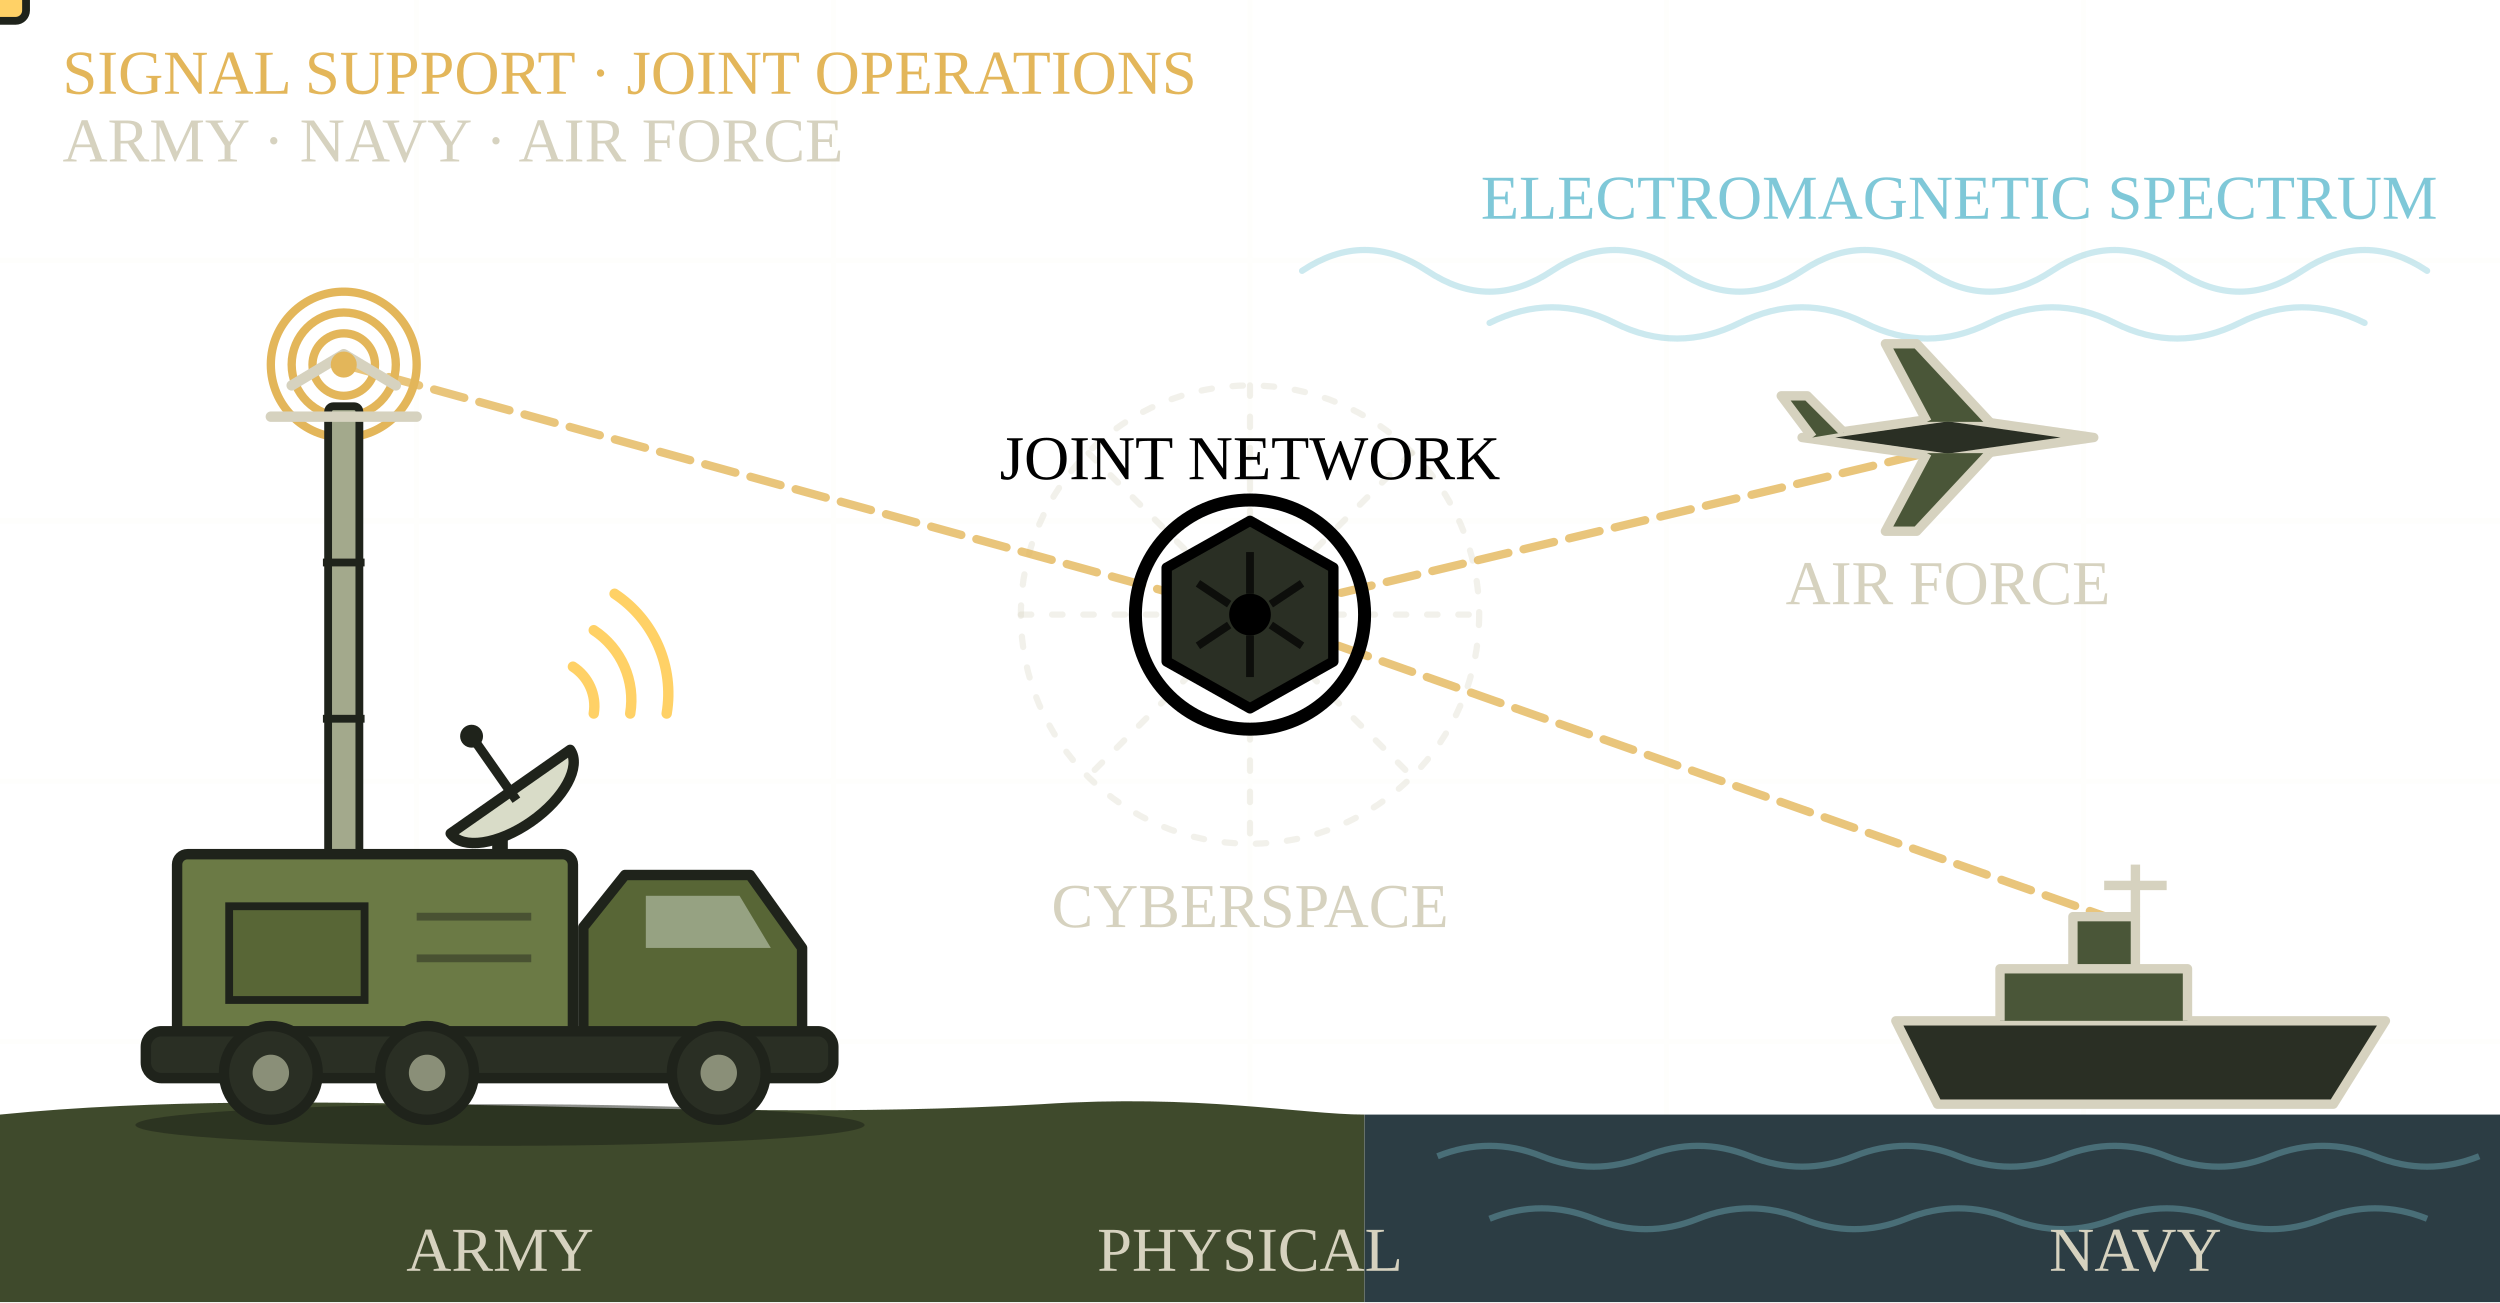
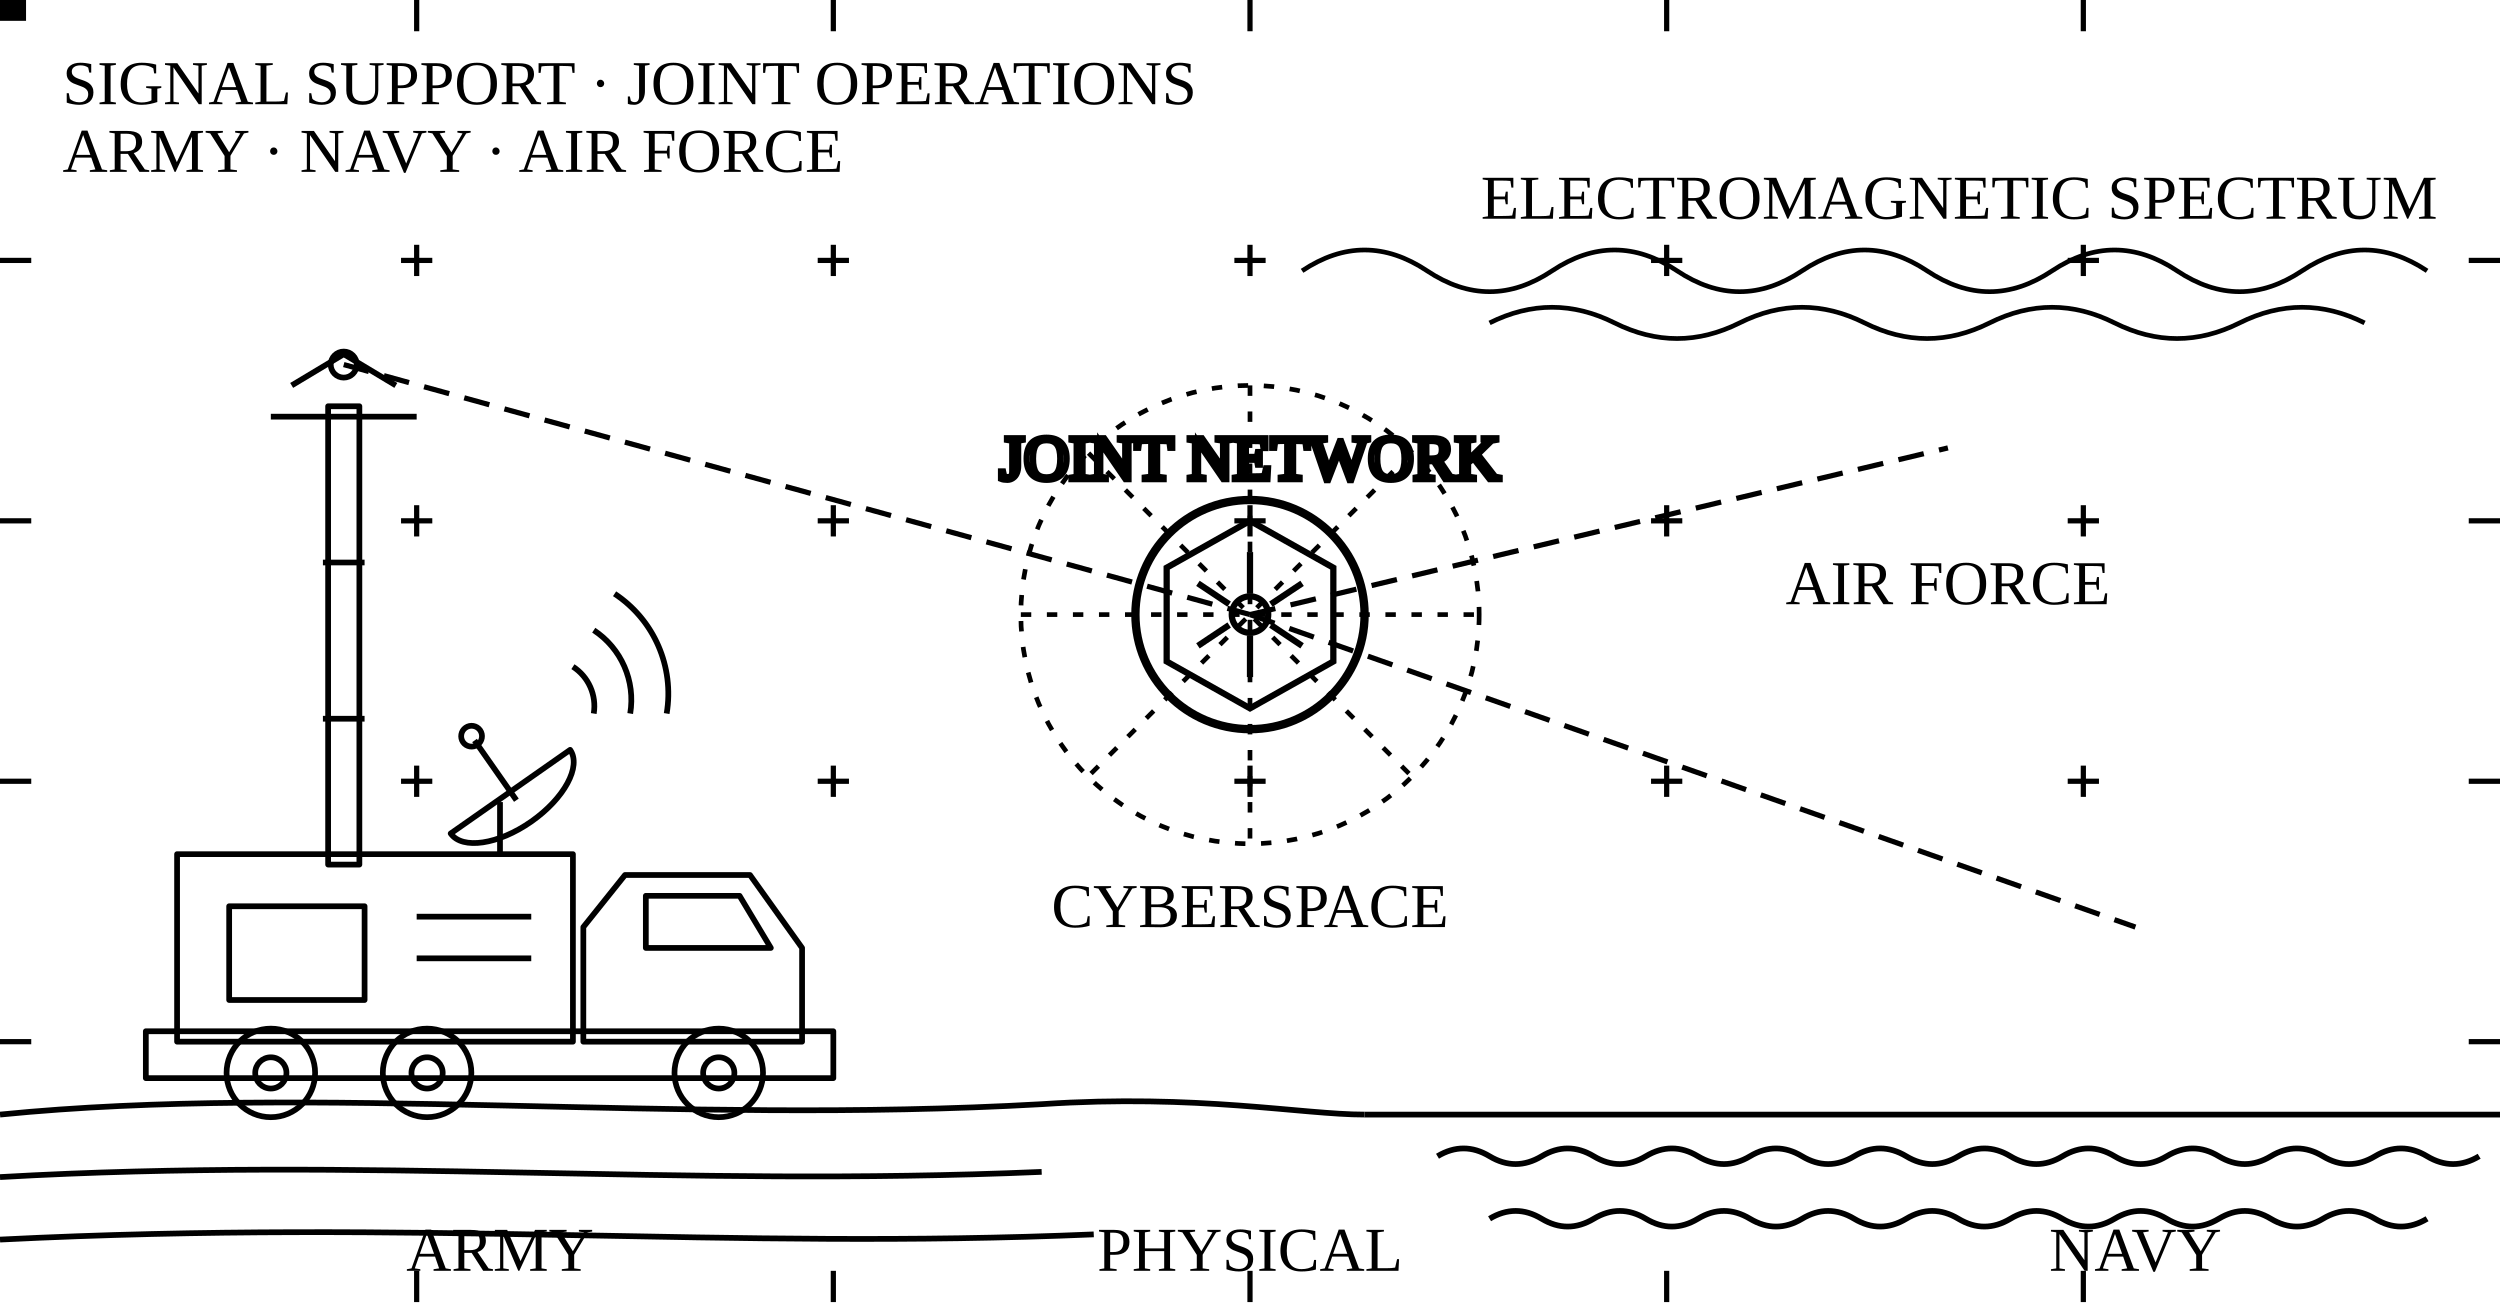
<svg viewBox="0 0 480 250" aria-hidden="true" focusable="false">
-   <path d="M0 50H480M0 100H480M0 150H480M0 200H480M80 0V250M160 0V250M240 0V250M320 0V250M400 0V250" fill="none" stroke="#f3efdf" stroke-opacity="0.08" stroke-width="1" />
-   <text x="12" y="18" fill="#e3b65a">SIGNAL SUPPORT · JOINT OPERATIONS</text>
-   <text x="12" y="31" fill="#d6d2bf">ARMY · NAVY · AIR FORCE</text>
-   <g class="env-band env-spectrum" fill="none" stroke="#7fc8d8" stroke-opacity="0.4" stroke-width="1.2" stroke-linecap="round">
+   <g class="plate-grid" fill="none" stroke="currentColor">
+     <path class="grid-cross" d="M77 50h6M80 47v6M157 50h6M160 47v6M237 50h6M240 47v6M317 50h6M320 47v6M397 50h6M400 47v6M77 100h6M80 97v6M157 100h6M160 97v6M237 100h6M240 97v6M317 100h6M320 97v6M397 100h6M400 97v6M77 150h6M80 147v6M157 150h6M160 147v6M237 150h6M240 147v6M317 150h6M320 147v6M397 150h6M400 147v6" />
+     <path class="thin" d="M80 0v6M160 0v6M240 0v6M320 0v6M400 0v6M80 244v6M160 244v6M240 244v6M320 244v6M400 244v6M0 50h6M0 100h6M0 150h6M0 200h6M474 50h6M474 100h6M474 150h6M474 200h6" />
+   </g>
+   <text class="t-title" x="12" y="20">SIGNAL SUPPORT · JOINT OPERATIONS</text>
+   <text class="t-mute" x="12" y="33">ARMY · NAVY · AIR FORCE</text>
+   <g class="env-band env-spectrum" fill="none" stroke="currentColor" stroke-width="0.9">
    <path d="M250 52Q262 44 274 52T298 52T322 52T346 52T370 52T394 52T418 52T442 52T466 52" />
-     <path d="M286 62Q298 56 310 62T334 62T358 62T382 62T406 62T430 62T454 62" />
+     <path class="faint" d="M286 62Q298 56 310 62T334 62T358 62T382 62T406 62T430 62T454 62" />
  </g>
-   <text x="468" y="42" fill="#7fc8d8" text-anchor="end">ELECTROMAGNETIC SPECTRUM</text>
-   <g class="env-band env-cyberspace" fill="none" stroke="#d6d2bf" stroke-opacity="0.32" stroke-width="1.2" stroke-dasharray="2 4" stroke-linecap="round">
+   <text class="t-mute" x="468" y="42" text-anchor="end">ELECTROMAGNETIC SPECTRUM</text>
+   <g class="env-band env-cyberspace" fill="none" stroke="currentColor" stroke-width="0.9" stroke-dasharray="2 3">
    <circle cx="240" cy="118" r="44" />
-     <path d="M196 118H284M240 74V162M209 87L271 149M271 87L209 149" />
+     <path class="faint" d="M196 118H284M240 74V162M209 87L271 149M271 87L209 149" />
  </g>
-   <text x="240" y="178" fill="#d6d2bf" text-anchor="middle">CYBERSPACE</text>
-   <path class="hill env-band env-physical" d="M0 214C60 208 130 216 200 212C230 210 250 214 262 214V250H0Z" fill="#3f4a2c" />
-   <path class="sea env-band env-physical" d="M262 214H480V250H262Z" fill="#2c3d44" />
-   <path d="M276 222Q286 218 296 222T316 222T336 222T356 222T376 222T396 222T416 222T436 222T456 222T476 222M286 234Q296 230 306 234T326 234T346 234T366 234T386 234T406 234T426 234T446 234T466 234" fill="none" stroke="#7fc8d8" stroke-opacity="0.35" stroke-width="1.2" />
-   <text x="240" y="244" fill="#d6d2bf" text-anchor="middle">PHYSICAL</text>
-   <g class="link-lines" fill="none" stroke="#e3b65a" stroke-opacity="0.8" stroke-width="1.6" stroke-dasharray="6 3" stroke-linecap="round">
+   <text class="t-mute" x="240" y="178" text-anchor="middle">CYBERSPACE</text>
+   <g fill="none" stroke="currentColor" stroke-width="1.1" stroke-linejoin="round">
+     <path class="hill env-band env-physical ink" d="M0 214C60 208 130 216 200 212C230 210 250 214 262 214" />
+     <path class="thin faint" d="M0 226C70 222 130 228 200 225M0 238C80 234 140 240 210 237" />
+     <path class="sea env-band env-physical ink" d="M262 214H480" />
+     <path class="thin" d="M276 222q5-3 10 0t10 0t10 0t10 0t10 0t10 0t10 0t10 0t10 0t10 0t10 0t10 0t10 0t10 0t10 0t10 0t10 0t10 0t10 0t10 0M286 234q5-3 10 0t10 0t10 0t10 0t10 0t10 0t10 0t10 0t10 0t10 0t10 0t10 0t10 0t10 0t10 0t10 0t10 0t10 0" />
+   </g>
+   <text class="t-mute" x="240" y="244" text-anchor="middle">PHYSICAL</text>
+   <g class="link-lines" fill="none" stroke="currentColor" stroke-width="1" stroke-dasharray="5 3">
    <path class="link-line" d="M66 70L240 118" />
    <path class="link-line" d="M240 118L374 86" />
    <path class="link-line" d="M240 118L410 178" />
  </g>
-   <g class="service-node node-aircraft" fill="#2a2f24" stroke="#d6d2bf" stroke-width="1.8" stroke-linejoin="round">
-     <path d="M346 84L374 80L402 84L374 88Z" />
-     <path d="M370 81L362 66H368L382 81M370 87L362 102H368L382 87" fill="#4a5638" />
-     <path d="M348 84L342 76H347L354 83" fill="#4a5638" />
+   <g class="service-node node-aircraft ink" fill="none" stroke-width="1.2" stroke-linejoin="round">
+     <path class="pf" d="M346 84L374 80L402 84L374 88Z" />
+     <path class="pf" d="M370 81L362 66H368L382 81M370 87L362 102H368L382 87" />
+     <path class="pf" d="M348 84L342 76H347L354 83" />
  </g>
-   <text x="374" y="116" fill="#d6d2bf" text-anchor="middle">AIR FORCE</text>
-   <g class="service-node node-ship" fill="#2a2f24" stroke="#d6d2bf" stroke-width="1.8" stroke-linejoin="round">
-     <path d="M364 196H458L448 212H372Z" />
-     <path d="M384 196V186H420V196M398 186V176H410V186" fill="#4a5638" />
-     <path d="M410 176V166M404 170H416" fill="none" />
+   <text x="374" y="116" text-anchor="middle">AIR FORCE</text>
+   <g class="service-node node-ship ink" fill="none" stroke-width="1.2" stroke-linejoin="round">
+     <path class="pf" d="M364 196H458L448 212H372Z" />
+     <path class="pf" d="M384 196V186H420V196M398 186V176H410V186" />
+     <path d="M410 176V166M404 170H416" />
+     <path class="thin" d="M390 191h4M402 191h4M414 191h4" />
  </g>
-   <text x="410" y="244" fill="#d6d2bf" text-anchor="middle">NAVY</text>
-   <text x="96" y="244" fill="#d6d2bf" text-anchor="middle">ARMY</text>
-   <g id="dust" fill="none" stroke="#e3b65a" stroke-width="1.6">
+   <text x="410" y="244" text-anchor="middle">NAVY</text>
+   <text x="96" y="244" text-anchor="middle">ARMY</text>
+   <g id="dust" fill="none" class="acc" stroke-width="1">
    <circle class="dust-puff" cx="66" cy="70" r="6" />
    <circle class="dust-puff" cx="66" cy="70" r="10" />
    <circle class="dust-puff" cx="66" cy="70" r="14" />
  </g>
-   <g id="tank">
-     <ellipse cx="96" cy="216" rx="70" ry="4" fill="#1b1f16" fill-opacity="0.5" />
-     <g id="tank-gun">
-       <rect x="63" y="78" width="6" height="88" rx="1" fill="#a3a98c" stroke="#1f231b" stroke-width="1.5" />
-       <path d="M62 108H70M62 138H70" stroke="#1f231b" stroke-width="1.5" />
-       <path d="M52 80H80M56 74L66 68L76 74" fill="none" stroke="#d6d2bf" stroke-width="2" stroke-linecap="round" stroke-linejoin="round" />
-       <circle cx="66" cy="70" r="2.5" fill="#e3b65a" />
+   <g id="tank" fill="none" stroke="currentColor" stroke-width="1.1" stroke-linejoin="round">
+     <g id="tank-gun" class="ink">
+       <path class="pf" d="M63 78H69V166H63Z" />
+       <path class="thin" d="M62 108H70M62 138H70" />
+       <path d="M52 80H80M56 74L66 68L76 74" />
+       <circle class="acc-f" cx="66" cy="70" r="2.5" />
    </g>
-     <rect x="34" y="164" width="76" height="36" rx="2" fill="#6b7a45" stroke="#1f231b" stroke-width="2" />
-     <path d="M44 174H70V192H44Z" fill="#586636" stroke="#1f231b" stroke-width="1.5" />
-     <path d="M80 176H102M80 184H102" stroke="#1f231b" stroke-opacity="0.45" stroke-width="1.5" />
-     <path d="M112 200V178L120 168H144L154 182V200Z" fill="#586636" stroke="#1f231b" stroke-width="2" stroke-linejoin="round" />
-     <path d="M124 172H142L148 182H124Z" fill="#c9d3c0" fill-opacity="0.55" />
-     <rect x="28" y="198" width="132" height="9" rx="3" fill="#2a2f24" stroke="#1f231b" stroke-width="2" />
-     <circle cx="52" cy="206" r="9" fill="#2a2f24" stroke="#1f231b" stroke-width="2" />
-     <circle cx="52" cy="206" r="3.5" fill="#8a8f78" />
-     <circle cx="82" cy="206" r="9" fill="#2a2f24" stroke="#1f231b" stroke-width="2" />
-     <circle cx="82" cy="206" r="3.5" fill="#8a8f78" />
-     <circle cx="138" cy="206" r="9" fill="#2a2f24" stroke="#1f231b" stroke-width="2" />
-     <circle cx="138" cy="206" r="3.5" fill="#8a8f78" />
-     <path d="M96 164V154" stroke="#1f231b" stroke-width="3" />
-     <g transform="translate(98 152) rotate(-35)">
-       <path d="M-14 0A14 7 0 0 0 14 0Z" fill="#d9dcc8" stroke="#1f231b" stroke-width="2" stroke-linejoin="round" />
-       <path d="M0 2V-12" stroke="#1f231b" stroke-width="1.8" />
-       <circle cx="0" cy="-13" r="2.2" fill="#1f231b" />
+     <g class="ink">
+       <path class="pf" d="M34 164H110V200H34Z" />
+       <path class="thin" d="M44 174H70V192H44ZM80 176H102M80 184H102" />
+       <path class="pf" d="M112 200V178L120 168H144L154 182V200Z" />
+       <path class="thin" d="M124 172H142L148 182H124Z" />
+       <path class="pf" d="M28 198H160V207H28Z" />
+       <circle class="pf" cx="52" cy="206" r="8.5" />
+       <circle class="thin" cx="52" cy="206" r="3" />
+       <circle class="pf" cx="82" cy="206" r="8.5" />
+       <circle class="thin" cx="82" cy="206" r="3" />
+       <circle class="pf" cx="138" cy="206" r="8.5" />
+       <circle class="thin" cx="138" cy="206" r="3" />
+       <path d="M96 164V154" />
+       <g transform="translate(98 152) rotate(-35)">
+         <path class="pf" d="M-14 0A14 7 0 0 0 14 0Z" />
+         <path class="thin" d="M0 2V-12" />
+         <circle class="ink-f" cx="0" cy="-13" r="2" />
+       </g>
    </g>
-     <g id="muzzle-blast" fill="none" stroke="#ffd166" stroke-width="2" stroke-linecap="round">
+     <g id="muzzle-blast" class="acc">
      <path d="M110 128A9 9 0 0 1 114 137" />
      <path d="M114 121A16 16 0 0 1 121 137" />
      <path d="M118 114A23 23 0 0 1 128 137" />
    </g>
  </g>
-   <g id="objective" fill="none" stroke="currentColor" stroke-width="1.5">
-     <circle class="impact-pulse" cx="240" cy="118" r="22" stroke-width="2.5" />
-     <path d="M240 100L256 109V127L240 136L224 127V109Z" fill="#2a2f24" stroke-width="2" stroke-linejoin="round" />
-     <circle cx="240" cy="118" r="4" fill="currentColor" stroke="none" />
-     <path d="M240 106V114M240 122V130M230 112L236 116M244 120L250 124M230 124L236 120M244 116L250 112" stroke-opacity="0.7" />
-     <text x="240" y="92" fill="currentColor" stroke="none" text-anchor="middle">JOINT NETWORK</text>
+   <g id="objective" fill="none" stroke="currentColor" stroke-width="1.2">
+     <circle class="impact-pulse" cx="240" cy="118" r="22" stroke-width="1.6" />
+     <path class="pf" d="M240 100L256 109V127L240 136L224 127V109Z" />
+     <circle class="acc-f" cx="240" cy="118" r="3.5" />
+     <path class="thin" d="M240 106V114M240 122V130M230 112L236 116M244 120L250 124M230 124L236 120M244 116L250 112" />
+     <text class="t-acc" x="240" y="92" text-anchor="middle">JOINT NETWORK</text>
  </g>
  <g id="shell">
-     <rect x="-5" y="-4" width="10" height="8" rx="2" fill="#ffd166" stroke="#1f231b" stroke-width="1.5" />
+     <rect class="acc-f" x="-5" y="-4" width="10" height="8" />
  </g>
</svg>
